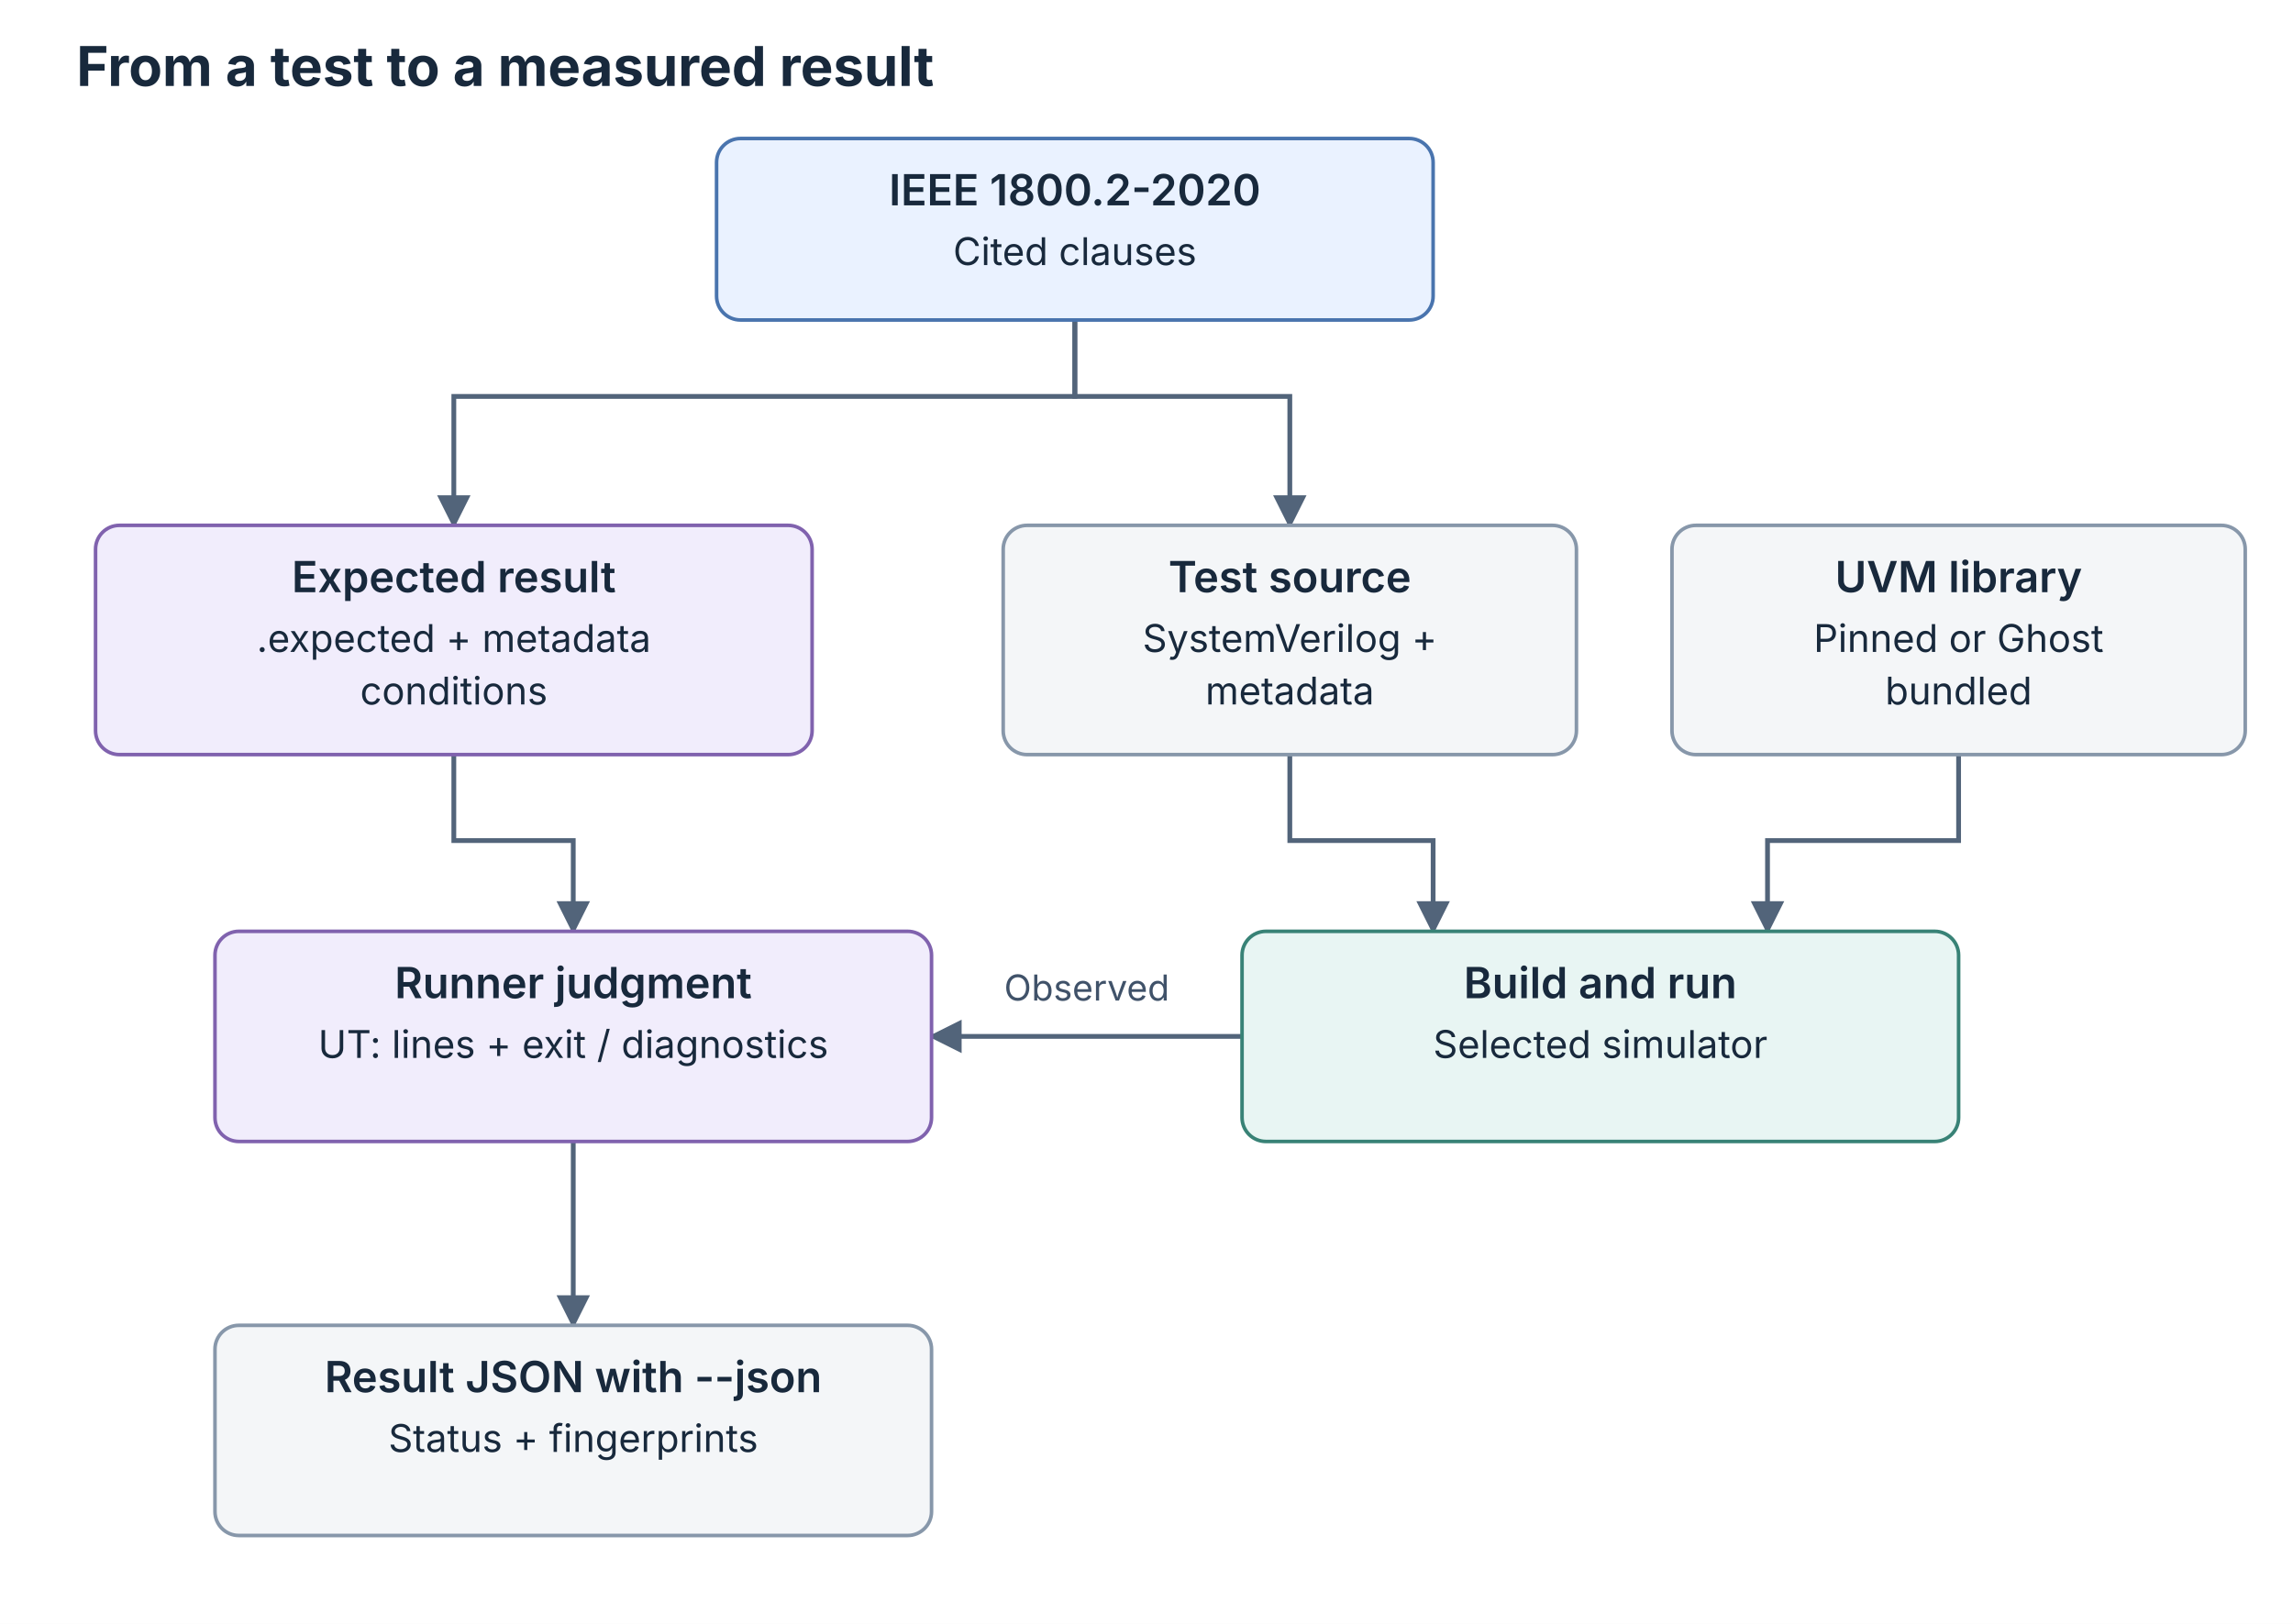
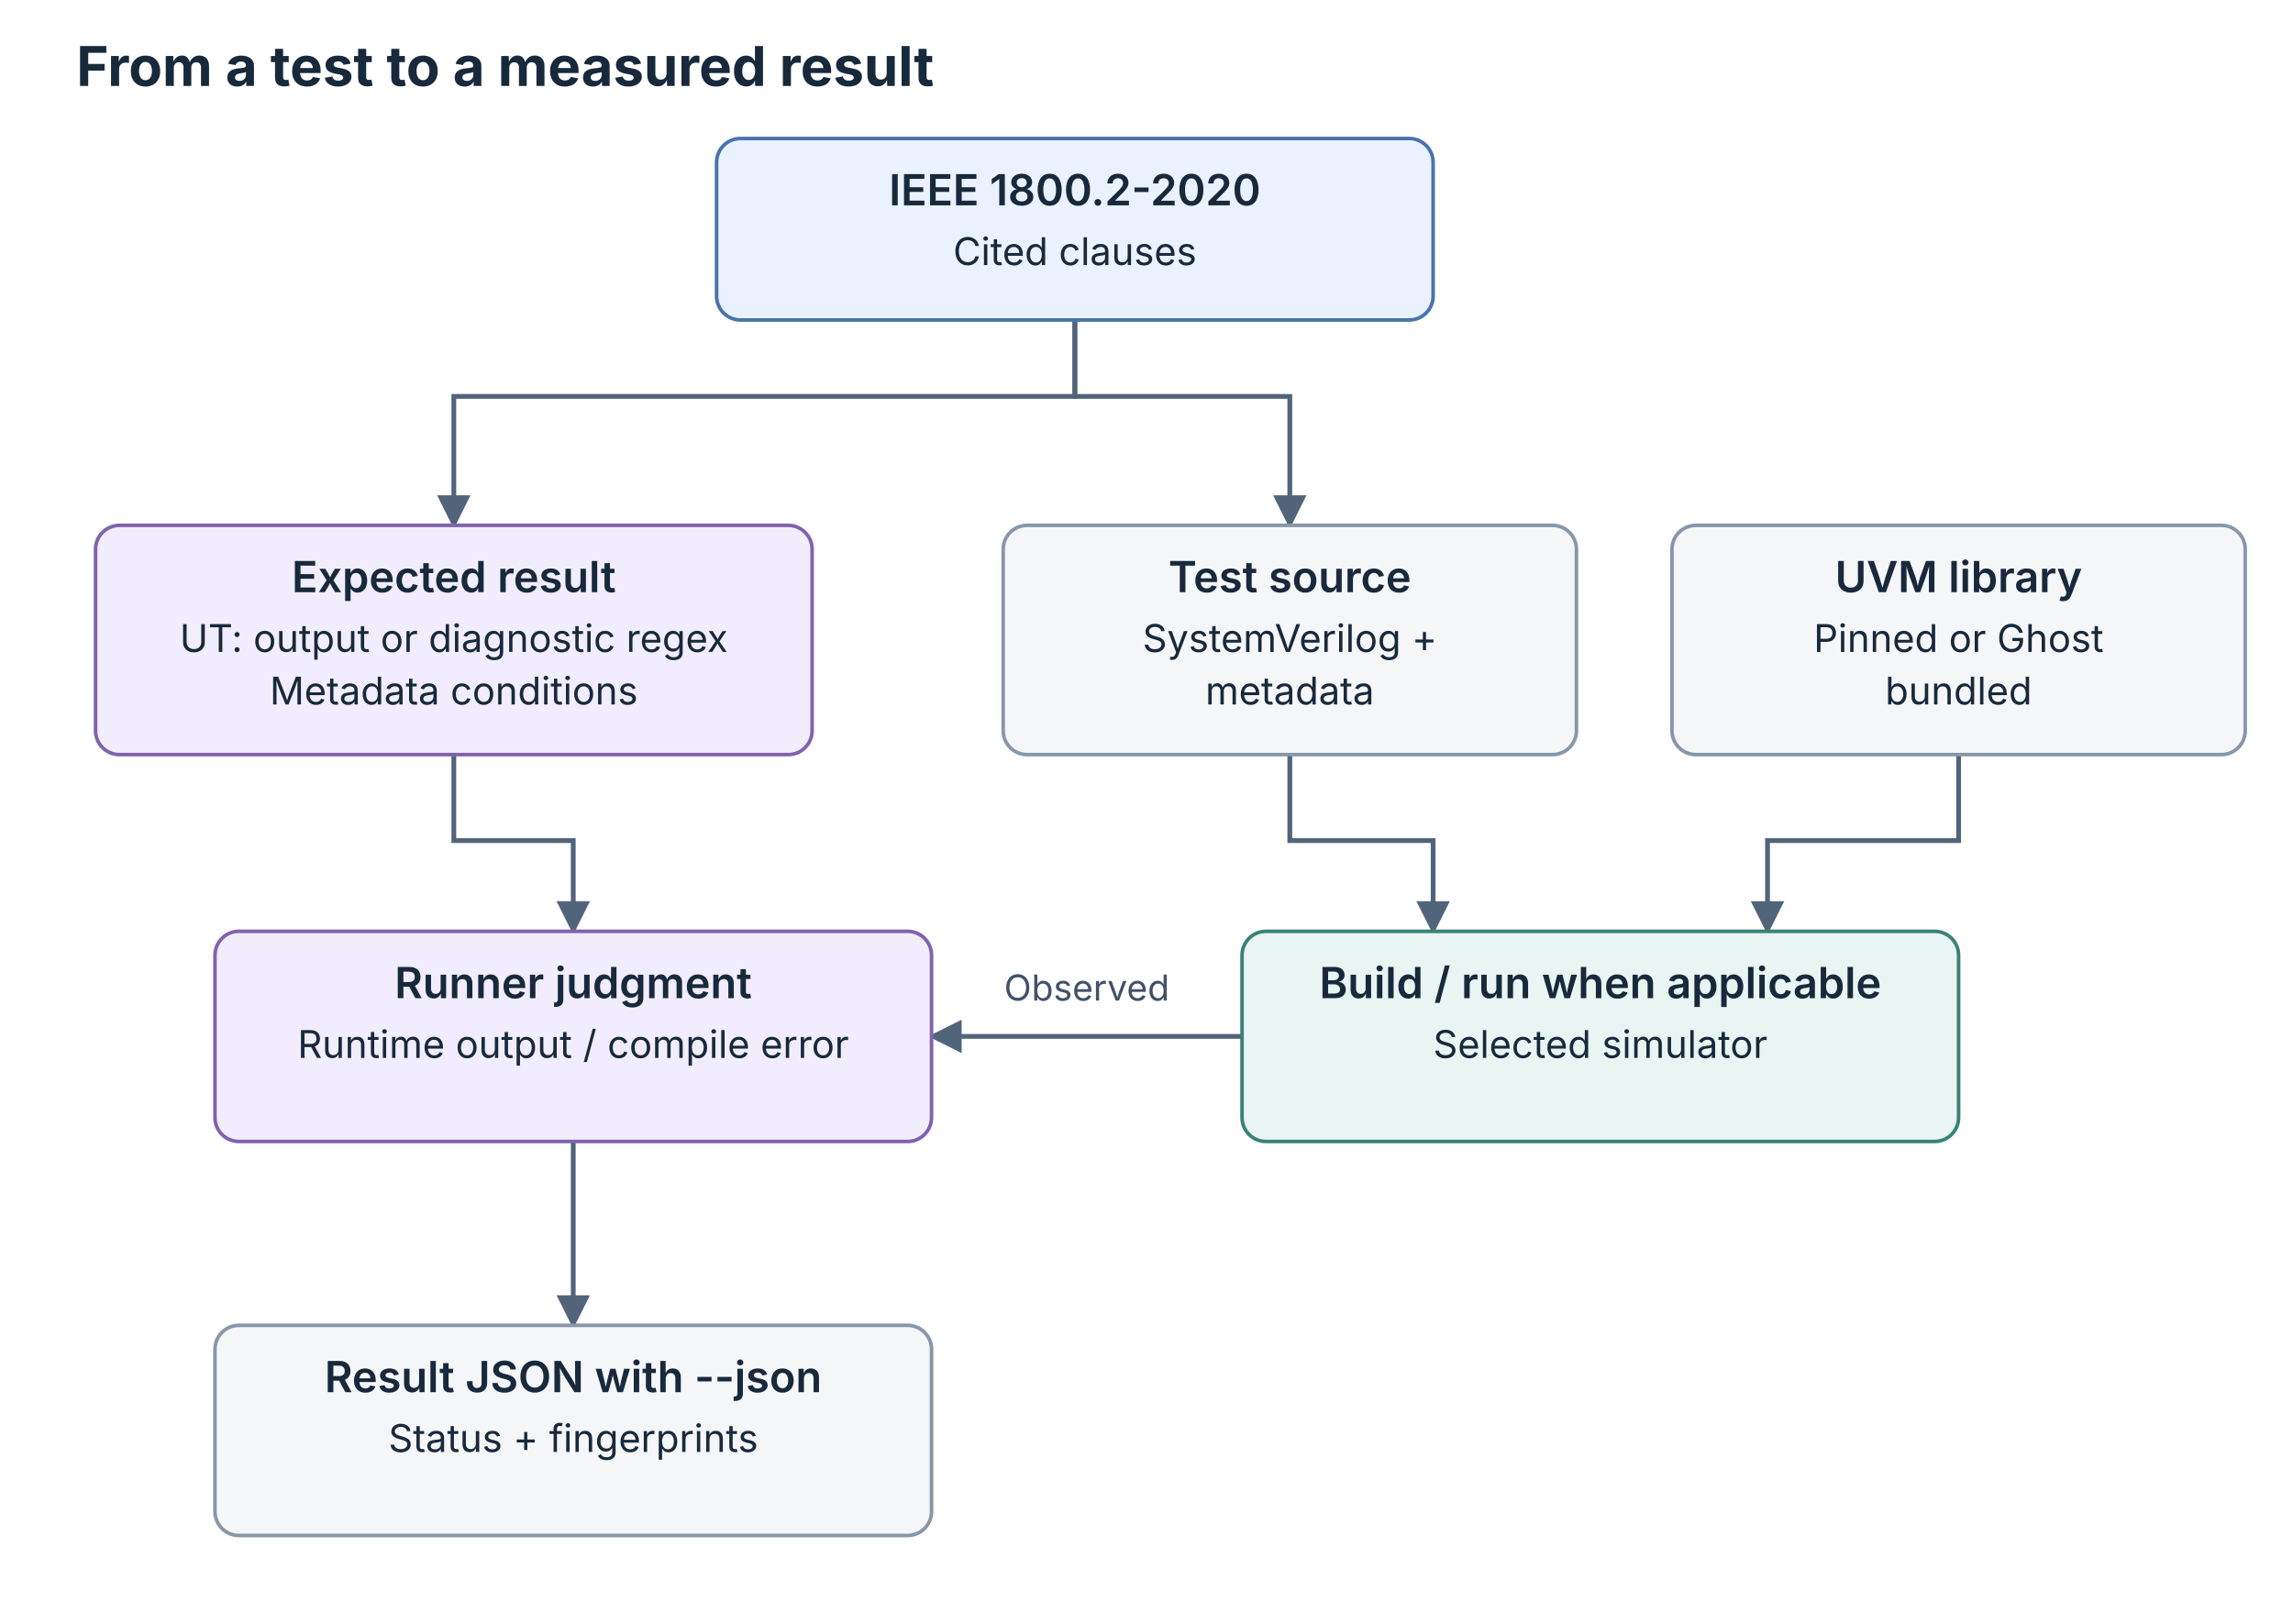
<svg xmlns="http://www.w3.org/2000/svg" width="960" height="680" viewBox="0 0 960 680" role="img" aria-labelledby="title desc">
  <defs>
    <marker id="arrow" viewBox="0 0 10 10" refX="9" refY="5" markerWidth="7" markerHeight="7" orient="auto-start-reverse">
      <path d="M 0 0 L 10 5 L 0 10 Z" fill="#52647a" />
    </marker>
  </defs>
  <style>
    text { font-family: system-ui, -apple-system, "Segoe UI", "Noto Sans JP", sans-serif; fill: #18293c; }
    .heading { font-size: 23px; font-weight: 650; }
    .label { font-size: 18px; font-weight: 600; }
    .body { font-size: 16px; }
    .edge-label { font-size: 15px; fill: #405269; }
    .edge { fill: none; stroke: #52647a; stroke-width: 2; marker-end: url(#arrow); }
    .ownership { stroke-dasharray: 5 5; }
    .neutral { fill: #f4f6f8; stroke: #8797aa; }
    .standard { fill: #eaf2ff; stroke: #4974ae; }
    .expectation { fill: #f1edfc; stroke: #8062ae; }
    .execution { fill: #e8f5f3; stroke: #388276; }
    rect.node { stroke-width: 1.5; }
  </style>
  <rect width="960" height="680" fill="#ffffff" />
  <text x="32" y="36" class="heading" text-anchor="start">From a test to a measured result</text>
  <path class="edge" d="M 450 134 V 166 H 190 V 220" />
  <path class="edge" d="M 450 134 V 166 H 540 V 220" />
  <path class="edge" d="M 190 316 V 352 H 240 V 390" />
  <path class="edge" d="M 540 316 V 352 H 600 V 390" />
  <path class="edge" d="M 820 316 V 352 H 740 V 390" />
  <path class="edge" d="M 520 434 H 390" />
  <path class="edge" d="M 240 478 V 555" />
  <text x="455" y="419" class="edge-label" text-anchor="middle">Observed</text>
  <g id="standard">
    <rect class="node standard" x="300" y="58" width="300" height="76" rx="10" />
    <text x="450.0" y="86" class="label" text-anchor="middle">IEEE 1800.2-2020</text>
    <text x="450.0" y="111" class="body" text-anchor="middle">Cited clauses</text>
  </g>
  <g id="expected">
    <rect class="node expectation" x="40" y="220" width="300" height="96" rx="10" />
    <text x="190.0" y="248" class="label" text-anchor="middle">Expected result</text>
-     <text x="190.0" y="273" class="body" text-anchor="middle">.expected + metadata</text>
-     <text x="190.0" y="295" class="body" text-anchor="middle">conditions</text>
+     <text x="190.0" y="273" class="body" text-anchor="middle">UT: output or diagnostic regex</text>
+     <text x="190.0" y="295" class="body" text-anchor="middle">Metadata conditions</text>
  </g>
  <g id="test">
    <rect class="node neutral" x="420" y="220" width="240" height="96" rx="10" />
    <text x="540.0" y="248" class="label" text-anchor="middle">Test source</text>
    <text x="540.0" y="273" class="body" text-anchor="middle">SystemVerilog +</text>
    <text x="540.0" y="295" class="body" text-anchor="middle">metadata</text>
  </g>
  <g id="library">
    <rect class="node neutral" x="700" y="220" width="240" height="96" rx="10" />
    <text x="820.0" y="248" class="label" text-anchor="middle">UVM library</text>
    <text x="820.0" y="273" class="body" text-anchor="middle">Pinned or Ghost</text>
    <text x="820.0" y="295" class="body" text-anchor="middle">bundled</text>
  </g>
  <g id="execute">
    <rect class="node execution" x="520" y="390" width="300" height="88" rx="10" />
-     <text x="670.0" y="418" class="label" text-anchor="middle">Build and run</text>
+     <text x="670.0" y="418" class="label" text-anchor="middle">Build / run when applicable</text>
    <text x="670.0" y="443" class="body" text-anchor="middle">Selected simulator</text>
  </g>
  <g id="judge">
    <rect class="node expectation" x="90" y="390" width="300" height="88" rx="10" />
    <text x="240.0" y="418" class="label" text-anchor="middle">Runner judgment</text>
-     <text x="240.0" y="443" class="body" text-anchor="middle">UT: lines + exit / diagnostics</text>
+     <text x="240.0" y="443" class="body" text-anchor="middle">Runtime output / compile error</text>
  </g>
  <g id="result">
    <rect class="node neutral" x="90" y="555" width="300" height="88" rx="10" />
    <text x="240.0" y="583" class="label" text-anchor="middle">Result JSON with --json</text>
    <text x="240.0" y="608" class="body" text-anchor="middle">Status + fingerprints</text>
  </g>
</svg>
